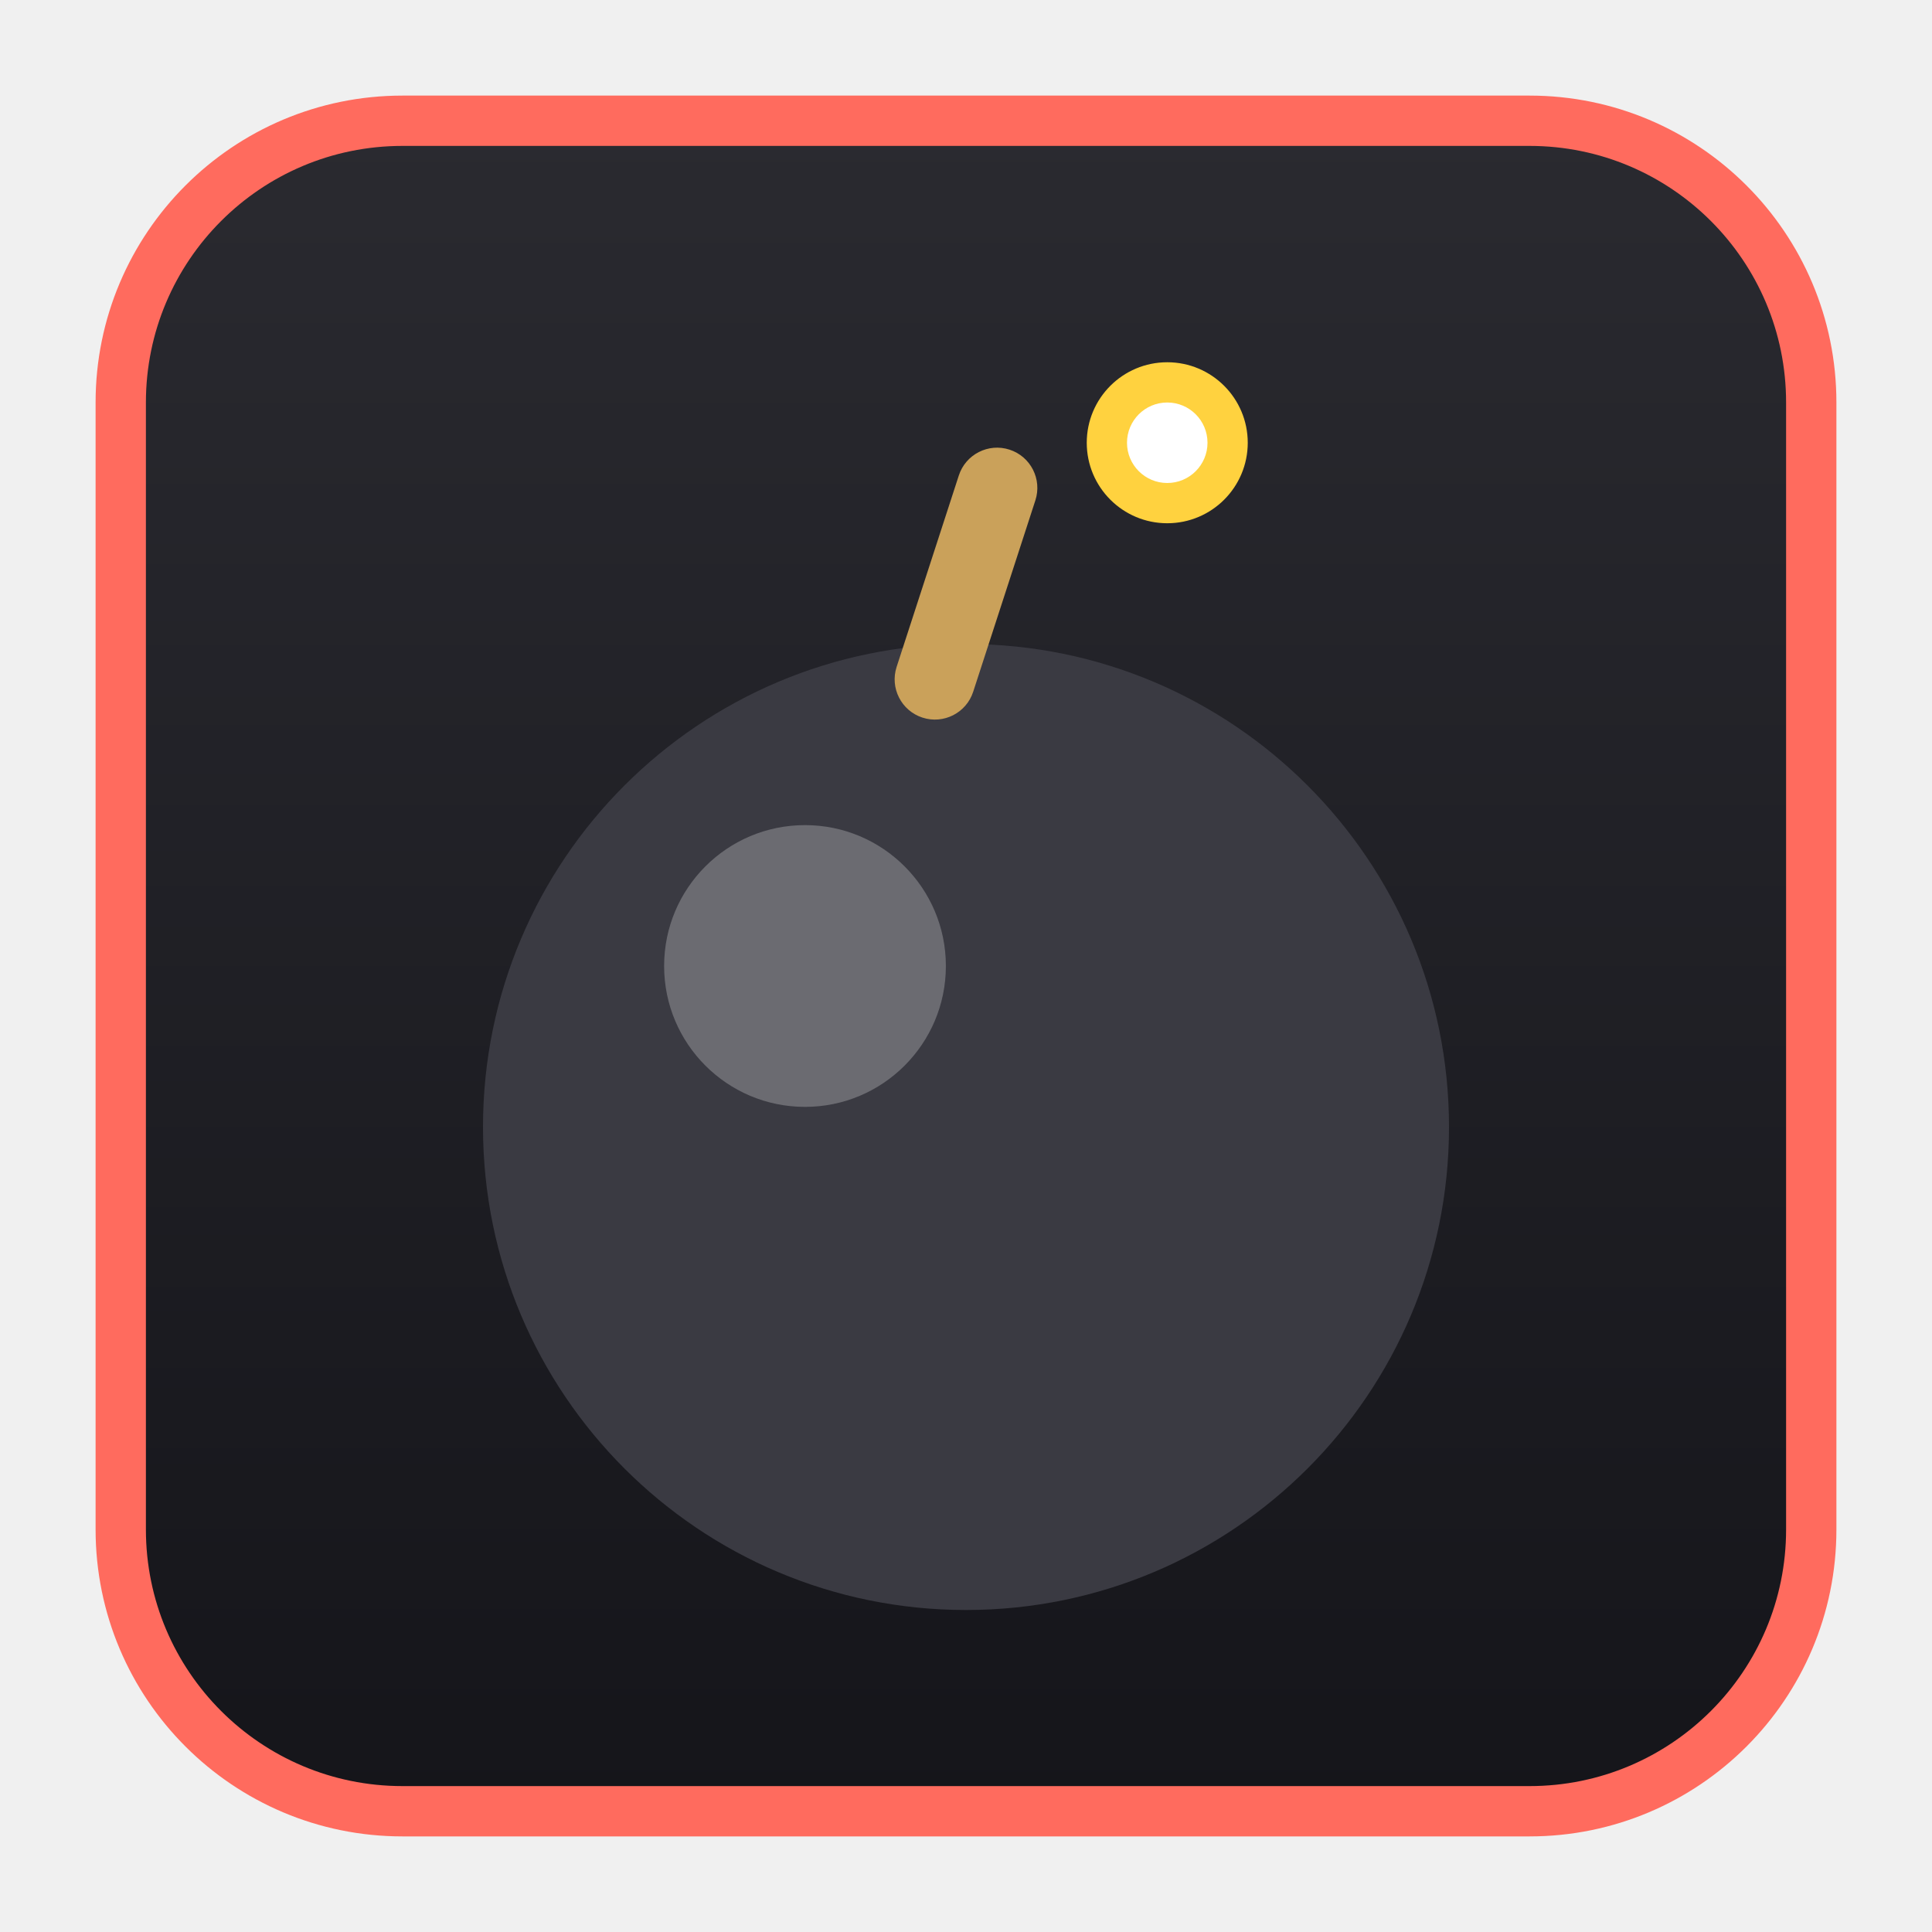
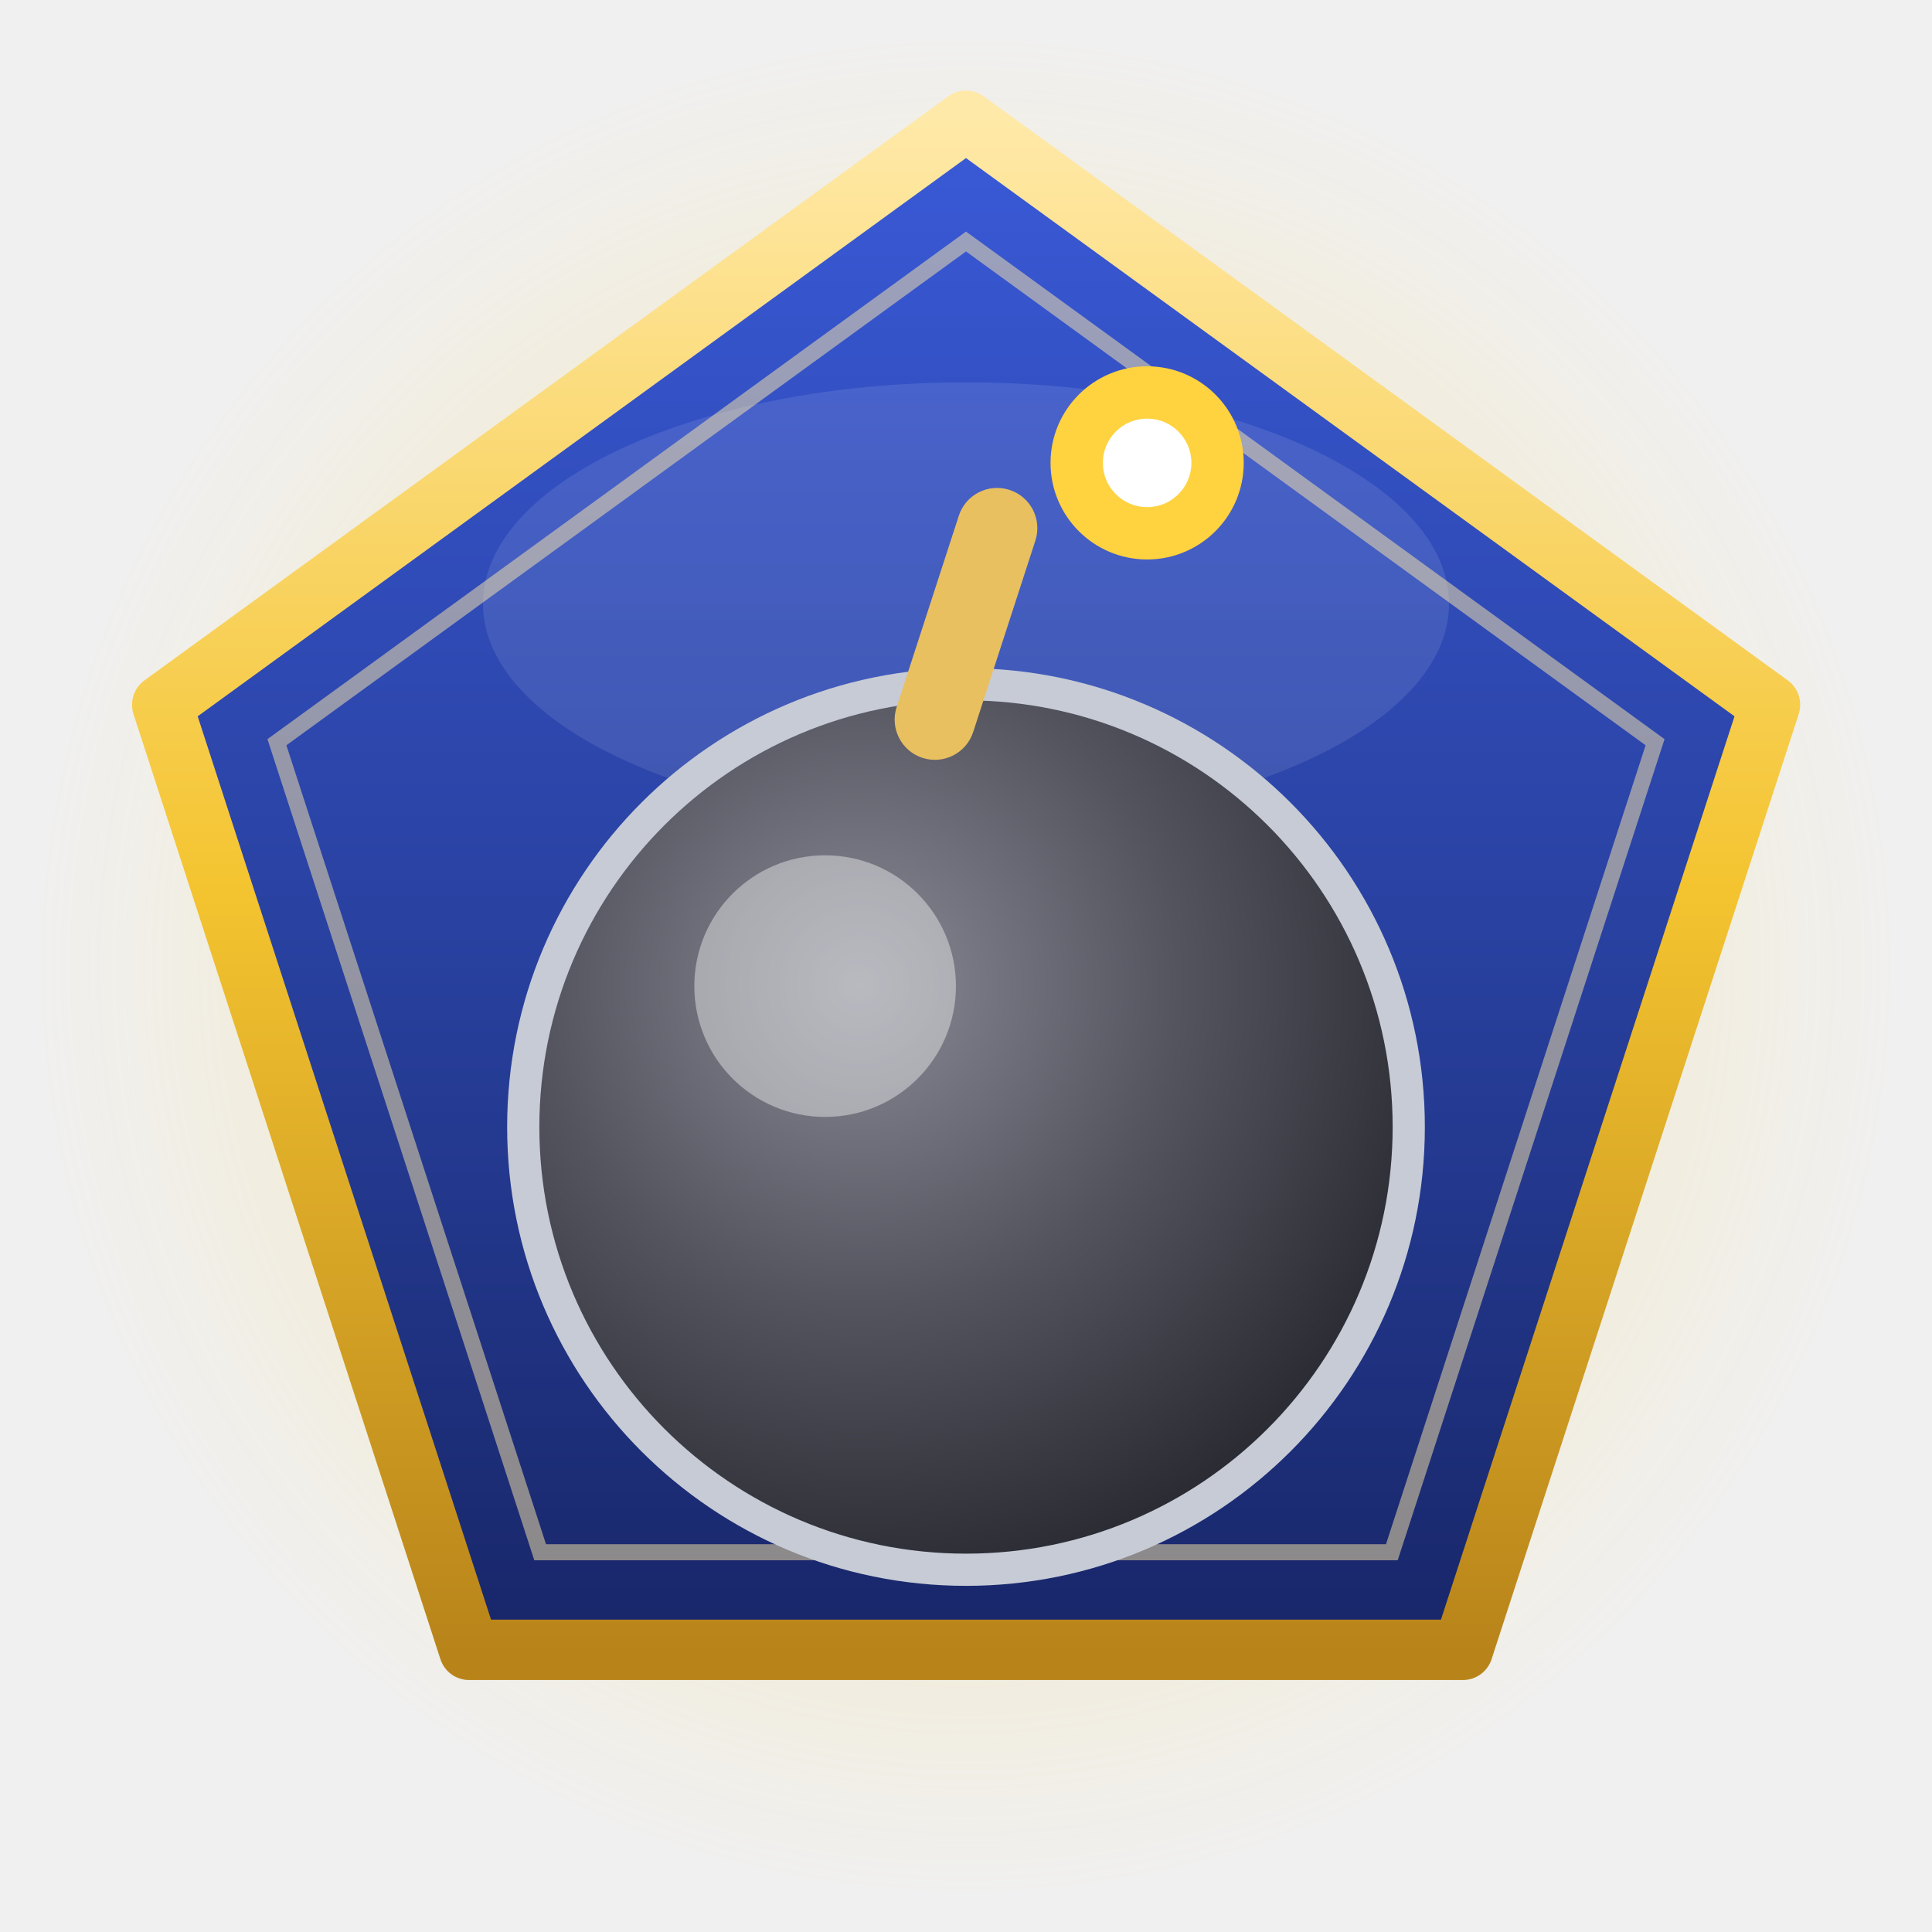
<svg xmlns="http://www.w3.org/2000/svg" width="96" height="96" viewBox="0 0 96 96">
  <defs>
    <linearGradient id="ibbg" x1="0" y1="0" x2="0" y2="1">
-       <stop offset="0" stop-color="#2a2a30" />
-       <stop offset="1" stop-color="#15151a" />
+       <stop offset="0" stop-color="#3A5AD8" />
+       <stop offset="0.55" stop-color="#28409E" />
+       <stop offset="1" stop-color="#182668" />
    </linearGradient>
+     <linearGradient id="ibgold" x1="0" y1="0" x2="0" y2="1">
+       <stop offset="0" stop-color="#FFE9A8" />
+       <stop offset="0.5" stop-color="#F4C430" />
+       <stop offset="1" stop-color="#B8841A" />
+     </linearGradient>
+     <radialGradient id="ibhalo" cx="0.5" cy="0.5" r="0.5">
+       <stop offset="0" stop-color="#FFF3C8" stop-opacity="0.6" />
+       <stop offset="0.6" stop-color="#FFD23F" stop-opacity="0.16" />
+       <stop offset="1" stop-color="#FFD23F" stop-opacity="0" />
+     </radialGradient>
+     <radialGradient id="ibsph" cx="0.38" cy="0.34" r="0.72">
+       <stop offset="0" stop-color="#8A8A96" />
+       <stop offset="0.5" stop-color="#54545F" />
+       <stop offset="1" stop-color="#26262E" />
+     </radialGradient>
  </defs>
-   <rect x="6" y="6" width="84" height="84" rx="14" fill="url(#ibbg)" stroke="#ff6b5e" stroke-width="2.5" />
-   <circle cx="48" cy="56" r="24" fill="#3a3a42" />
-   <circle cx="40" cy="48" r="7" fill="rgba(255,255,255,0.25)" />
-   <rect x="46" y="22" width="4" height="14" rx="2" fill="#caa15a" transform="rotate(18 48 29)" />
-   <circle cx="58" cy="22" r="4" fill="#FFD23F" />
-   <circle cx="58" cy="22" r="2" fill="#fff" />
+   <circle cx="48" cy="48" r="46" fill="url(#ibhalo)" />
+   <path d="M48 6 L87.95 35.02 L72.69 81.98 L23.31 81.98 L8.06 35.02 Z" fill="url(#ibbg)" stroke="url(#ibgold)" stroke-width="3" stroke-linejoin="round" />
+   <ellipse cx="48" cy="30" rx="24" ry="11" fill="#FFFFFF" opacity="0.10" />
+   <path d="M48 12 L82.24 36.88 L69.16 77.13 L26.84 77.13 L13.76 36.88 Z" fill="none" stroke="#FFE9A8" stroke-width="0.8" opacity="0.5" />
+   <circle cx="48" cy="56" r="22" fill="url(#ibsph)" stroke="#C6CBD6" stroke-width="1.6" />
+   <circle cx="41" cy="49" r="6.5" fill="rgba(255,255,255,0.4)" />
+   <rect x="46" y="24" width="4" height="14" rx="2" fill="#E8C060" transform="rotate(18 48 31)" />
+   <circle cx="57" cy="23" r="4.8" fill="#FFD23F" />
+   <circle cx="57" cy="23" r="2.2" fill="#fff" />
</svg>
